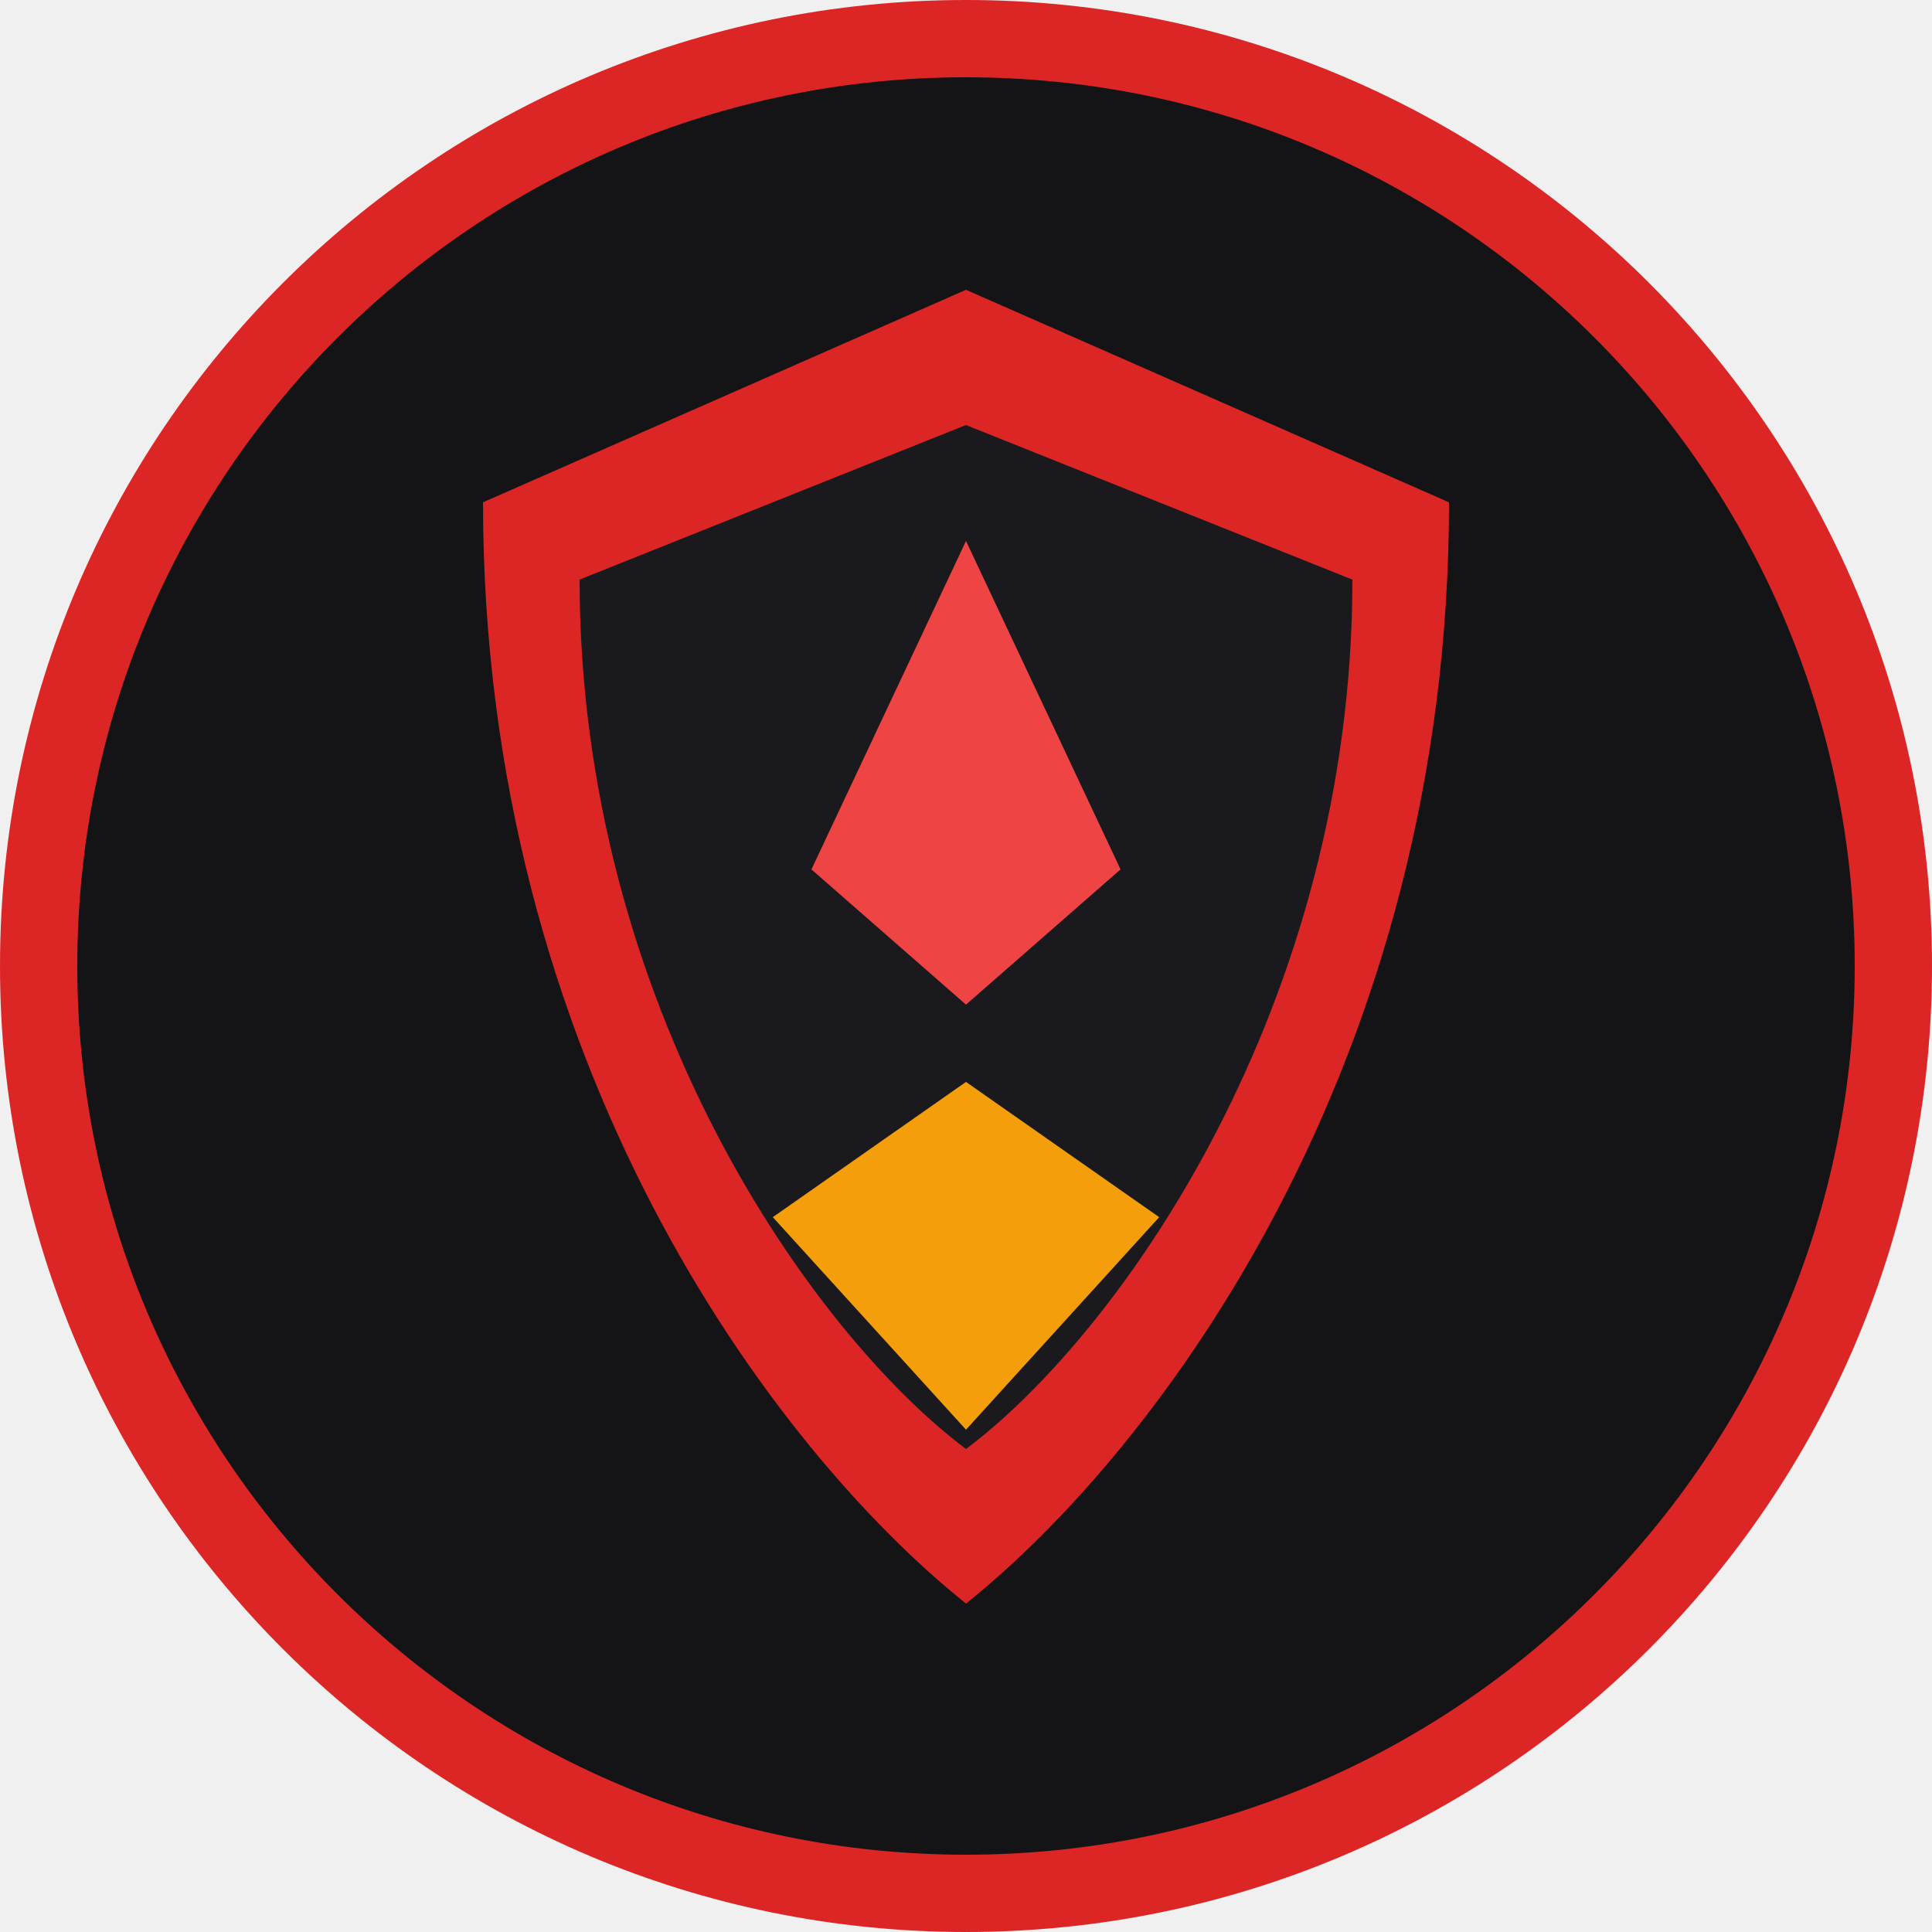
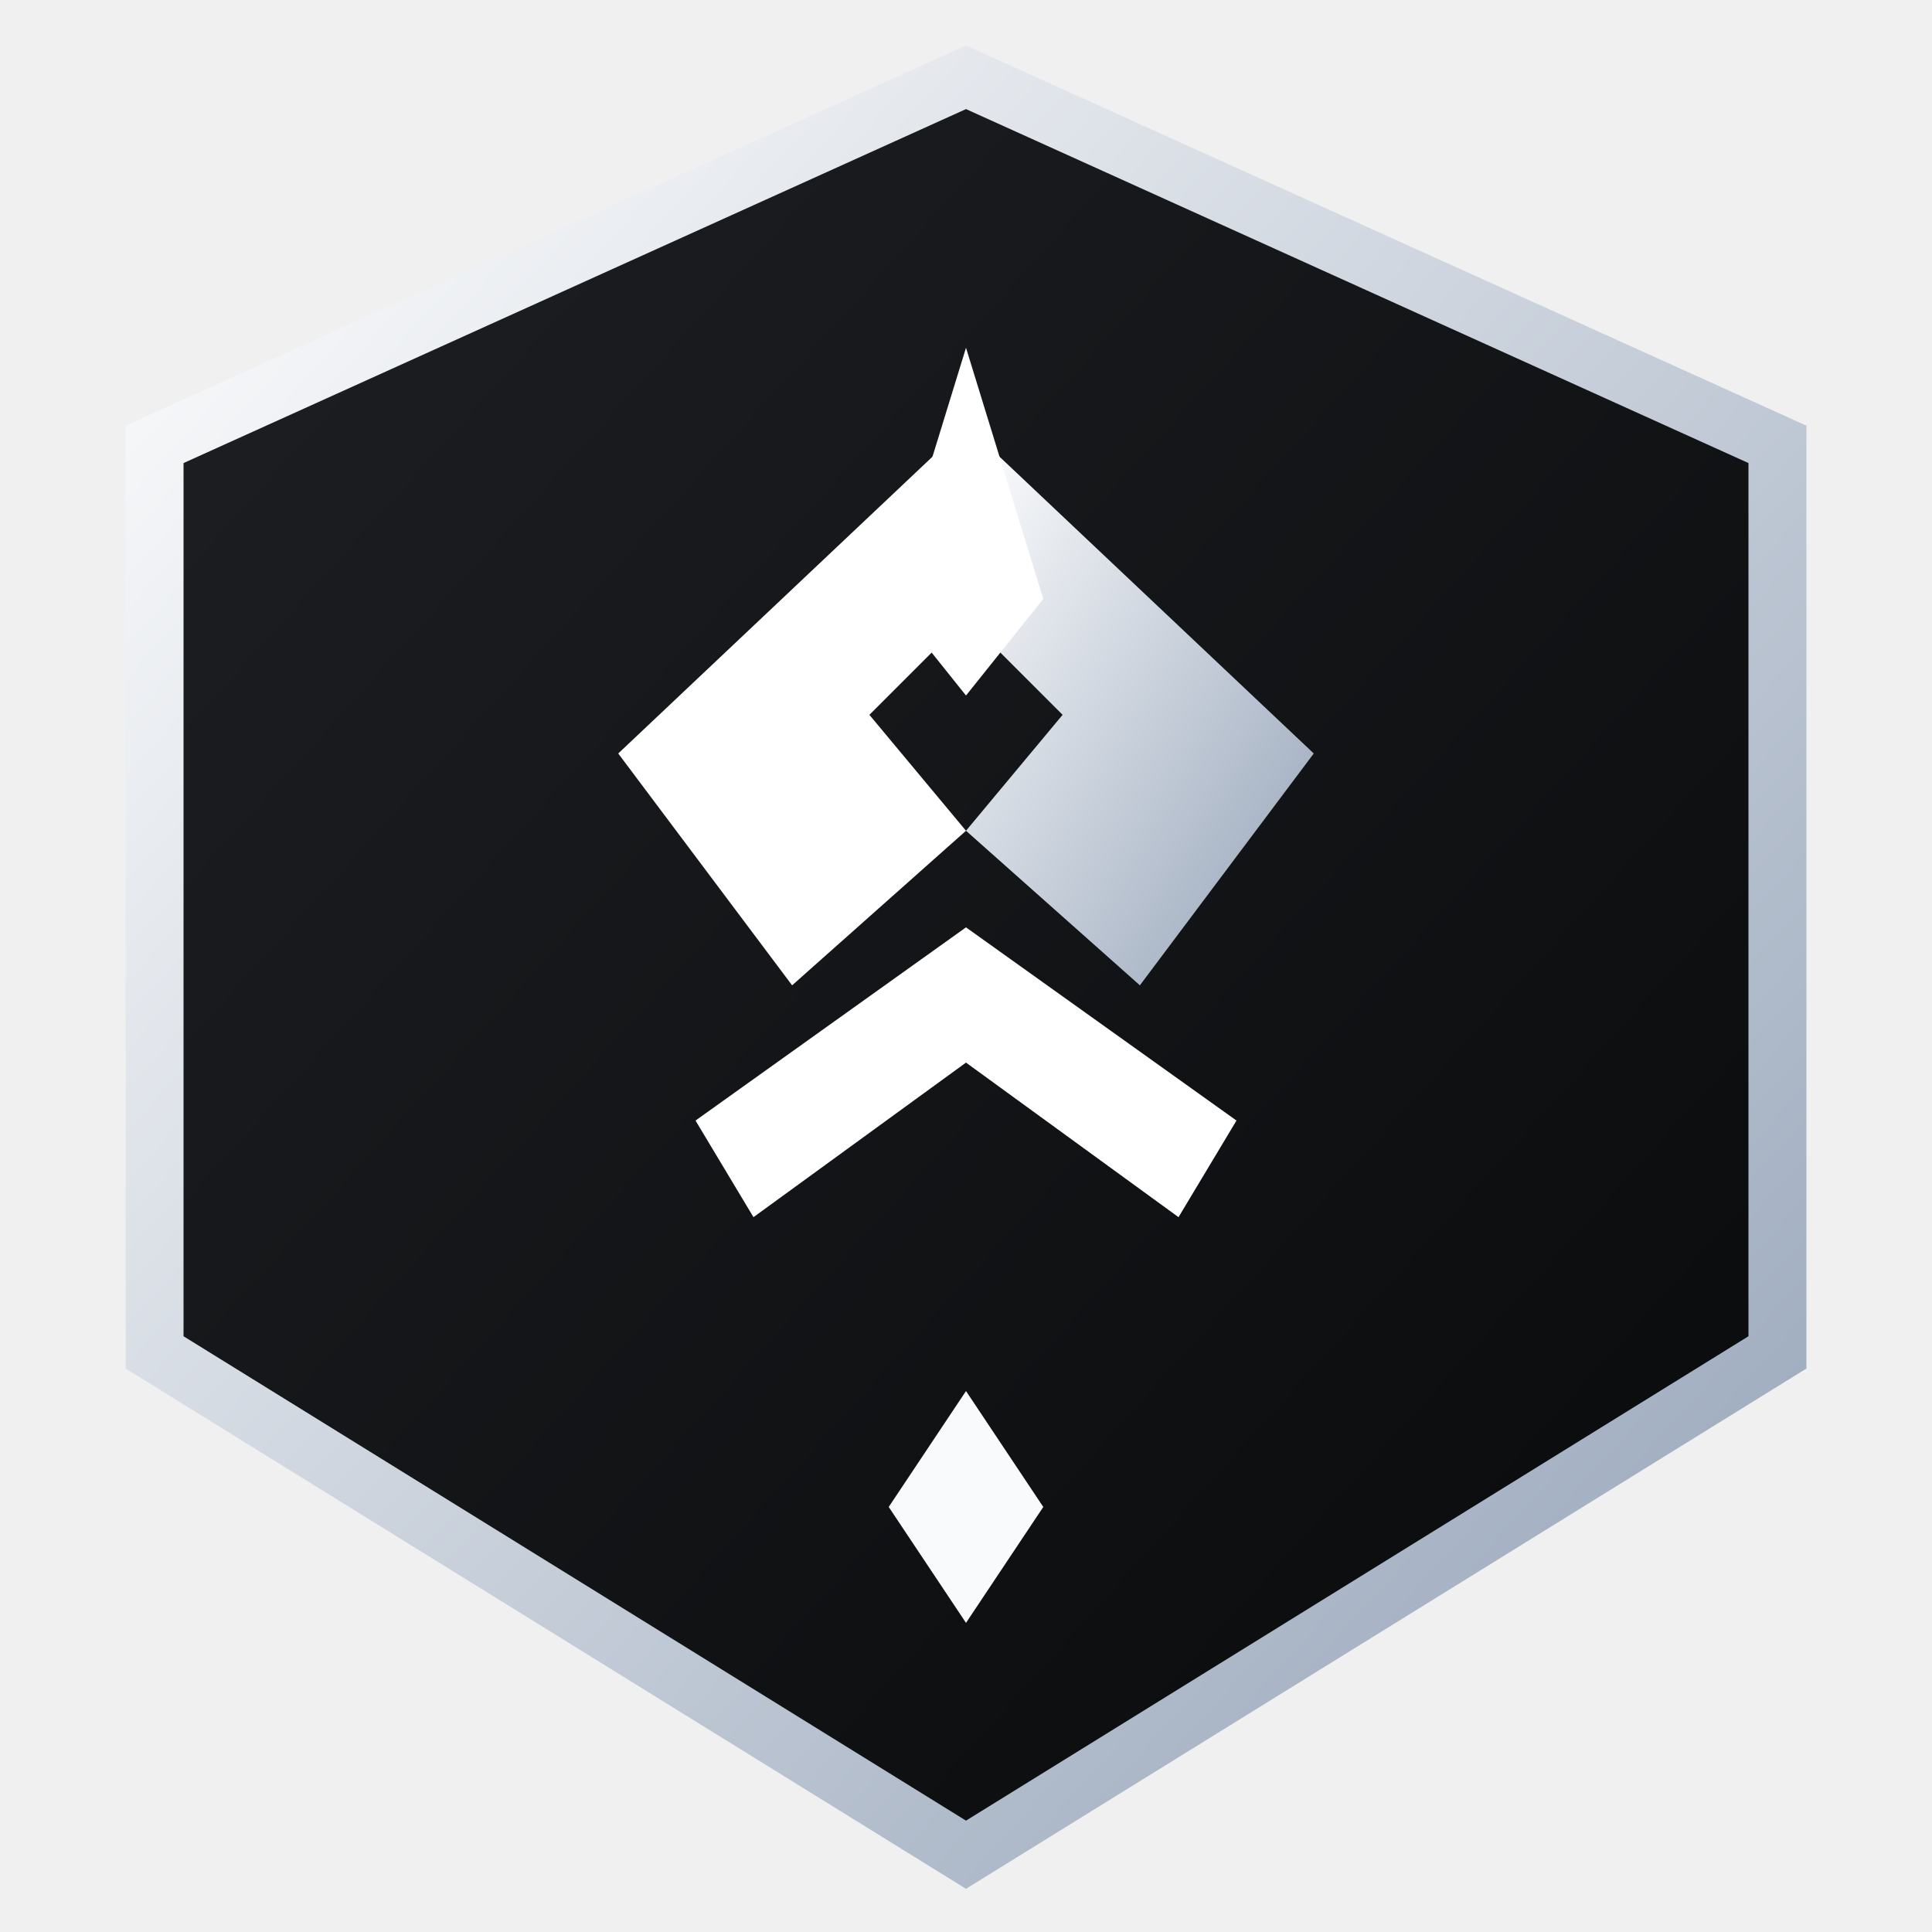
- <svg xmlns="http://www.w3.org/2000/svg" viewBox="0 0 100 100">
-   <circle cx="50" cy="50" r="48" fill="#141416" stroke="#DC2626" stroke-width="4" />
-   <path d="M 50,15 L 75,26 C 75,55 60,75 50,83 C 40,75 25,55 25,26 Z" fill="#DC2626" />
-   <path d="M 50,22 L 70,30 C 70,52 58,69 50,75 C 42,69 30,52 30,30 Z" fill="#1A1A1E" />
-   <polygon points="50,28 58,45 50,52 42,45" fill="#EF4444" />
-   <polygon points="50,56 60,63 50,74 40,63" fill="#F59E0B" />
+ <svg xmlns="http://www.w3.org/2000/svg" viewBox="0 0 100 100" width="100%" height="100%">
+   <defs>
+     <linearGradient id="favBg" x1="0%" y1="0%" x2="100%" y2="100%">
+       <stop offset="0%" stop-color="#1E2024" />
+       <stop offset="100%" stop-color="#08090A" />
+     </linearGradient>
+     <linearGradient id="favMetal" x1="0%" y1="0%" x2="100%" y2="100%">
+       <stop offset="0%" stop-color="#FFFFFF" />
+       <stop offset="100%" stop-color="#94A3B8" />
+     </linearGradient>
+   </defs>
+   <polygon points="50,4 92,23 92,70 50,96 8,70 8,23" fill="url(#favBg)" stroke="url(#favMetal)" stroke-width="3" />
+   <path d="M 50,22 L 32,39 L 41,51 L 50,43 L 45,37 L 50,32 Z" fill="#FFFFFF" />
+   <path d="M 50,22 L 68,39 L 59,51 L 50,43 L 55,37 L 50,32 Z" fill="url(#favMetal)" />
+   <polygon points="50,18 54,31 50,36 46,31" fill="#FFFFFF" />
+   <path d="M 50,48 L 64,58 L 61,63 L 50,55 L 39,63 L 36,58 Z" fill="#FFFFFF" />
+   <polygon points="50,72 54,78 50,84 46,78" fill="#F8FAFC" />
</svg>
